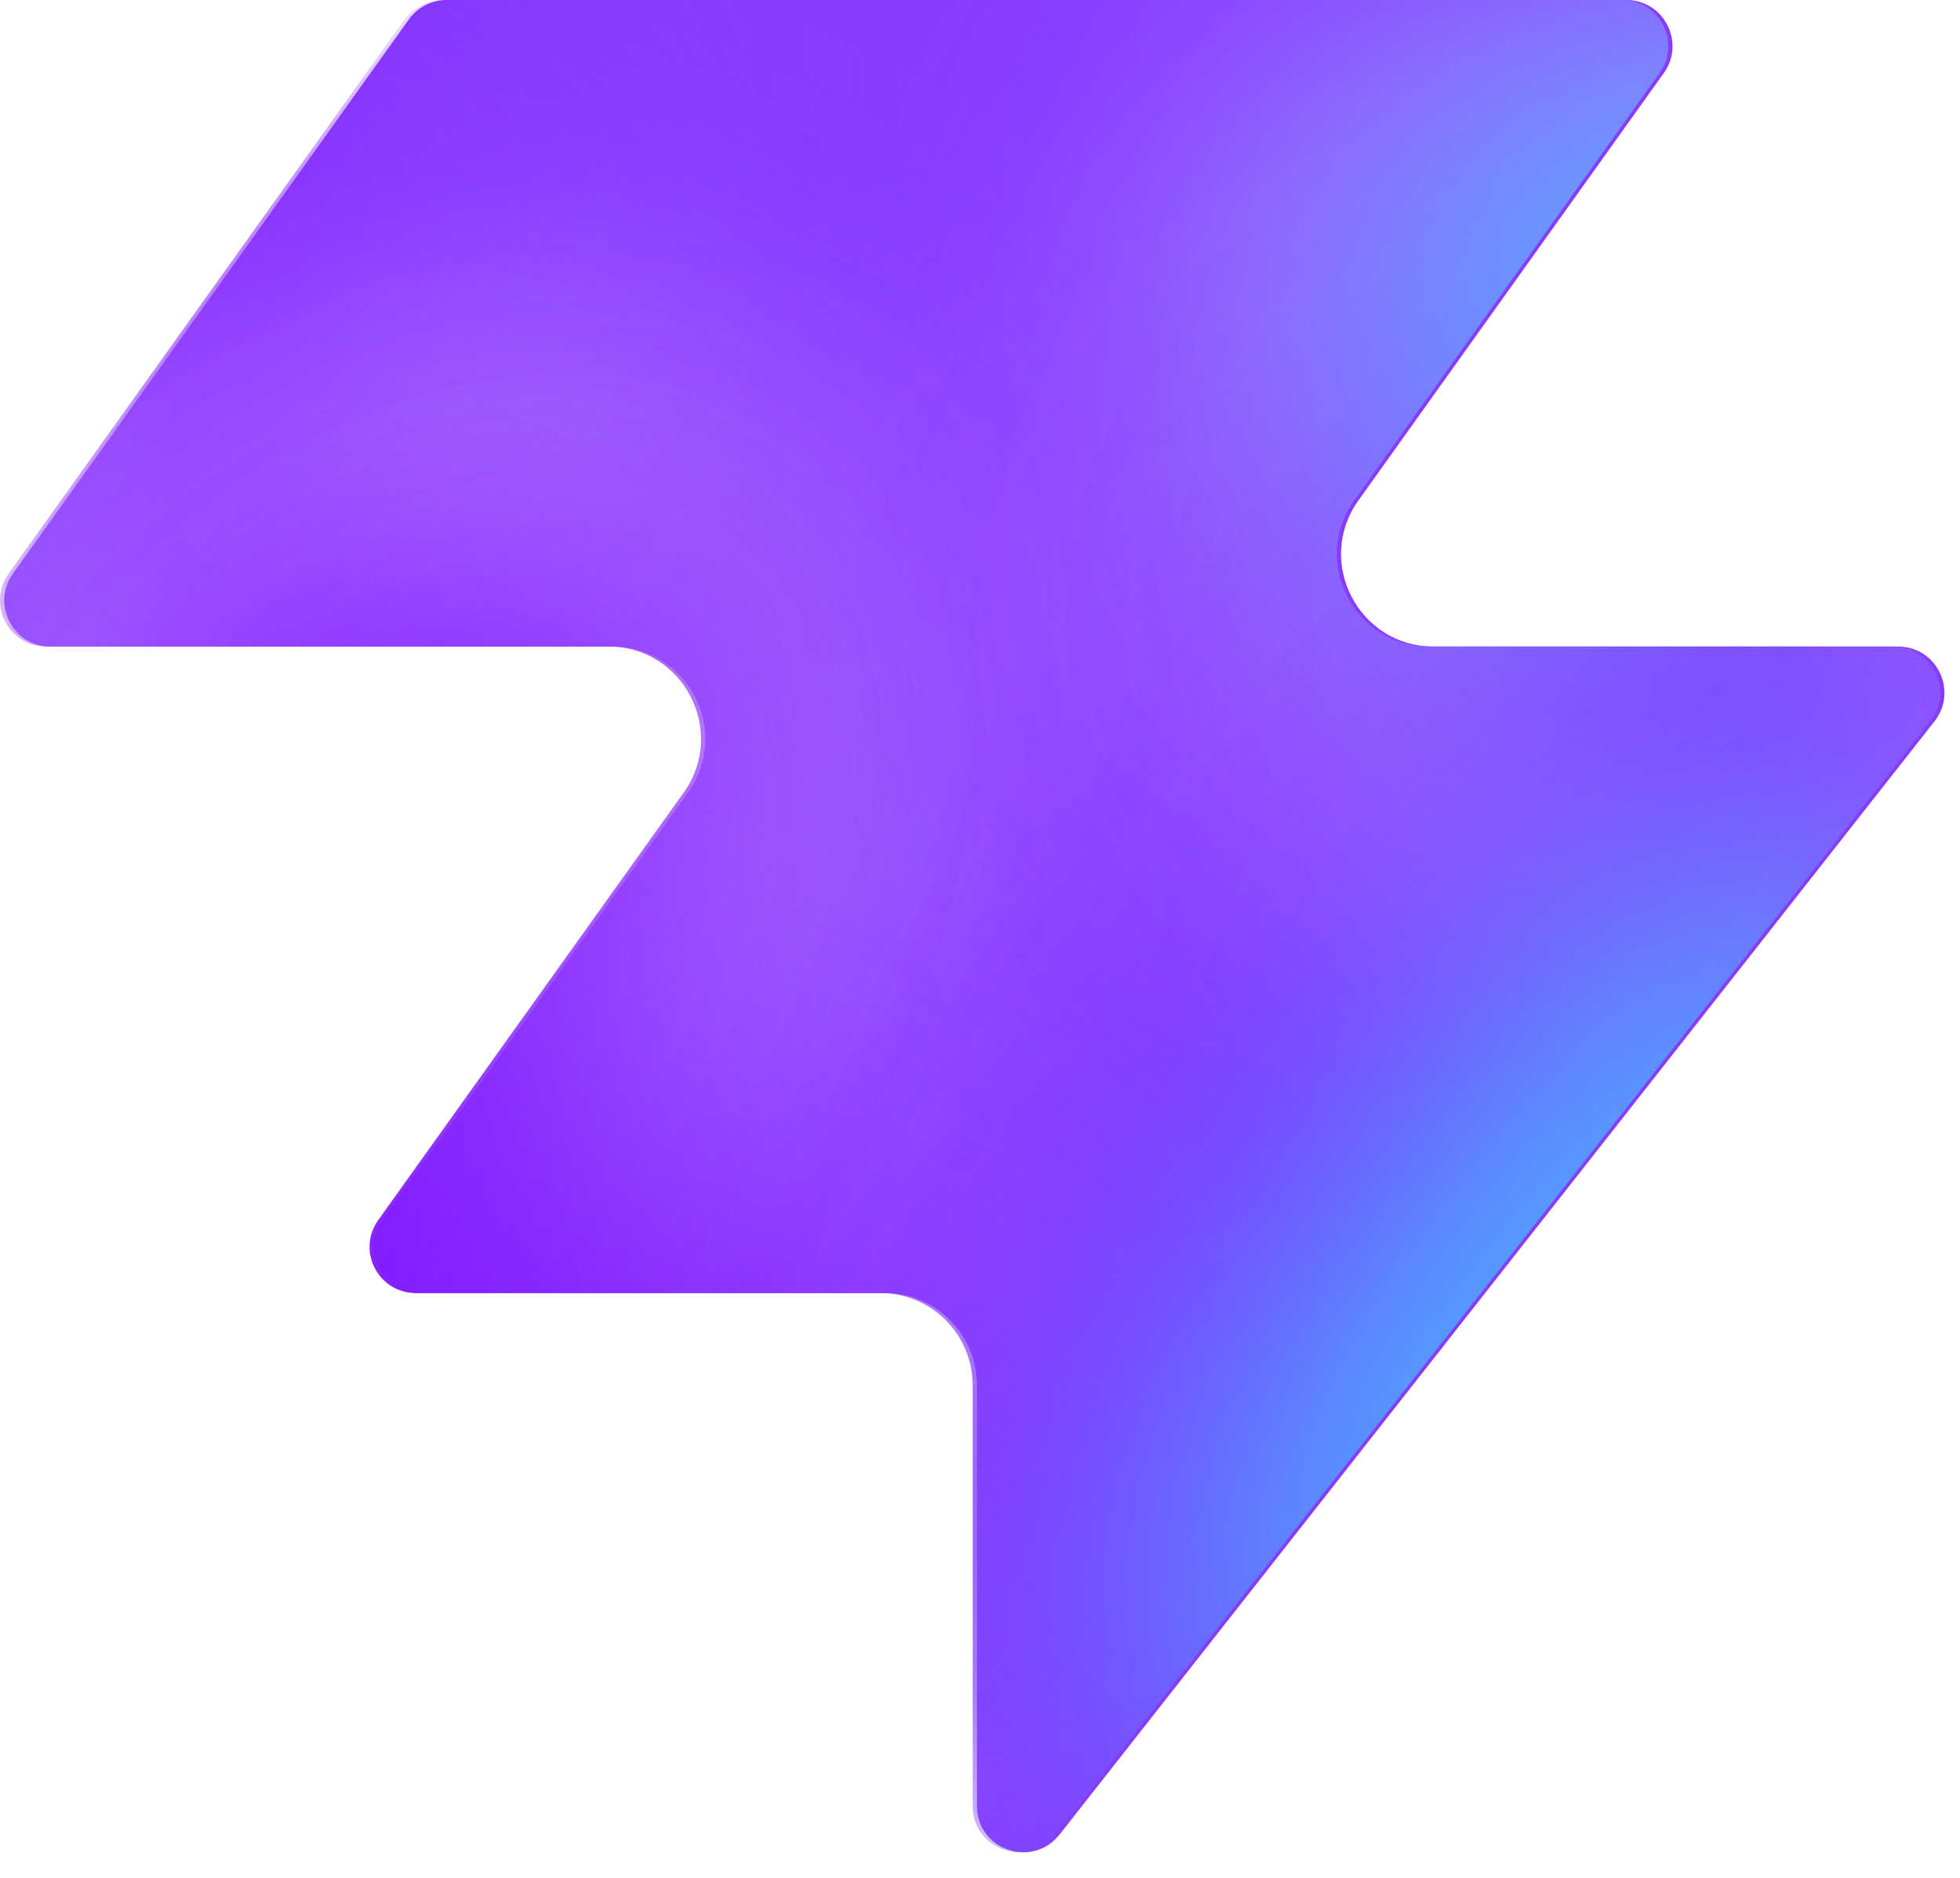
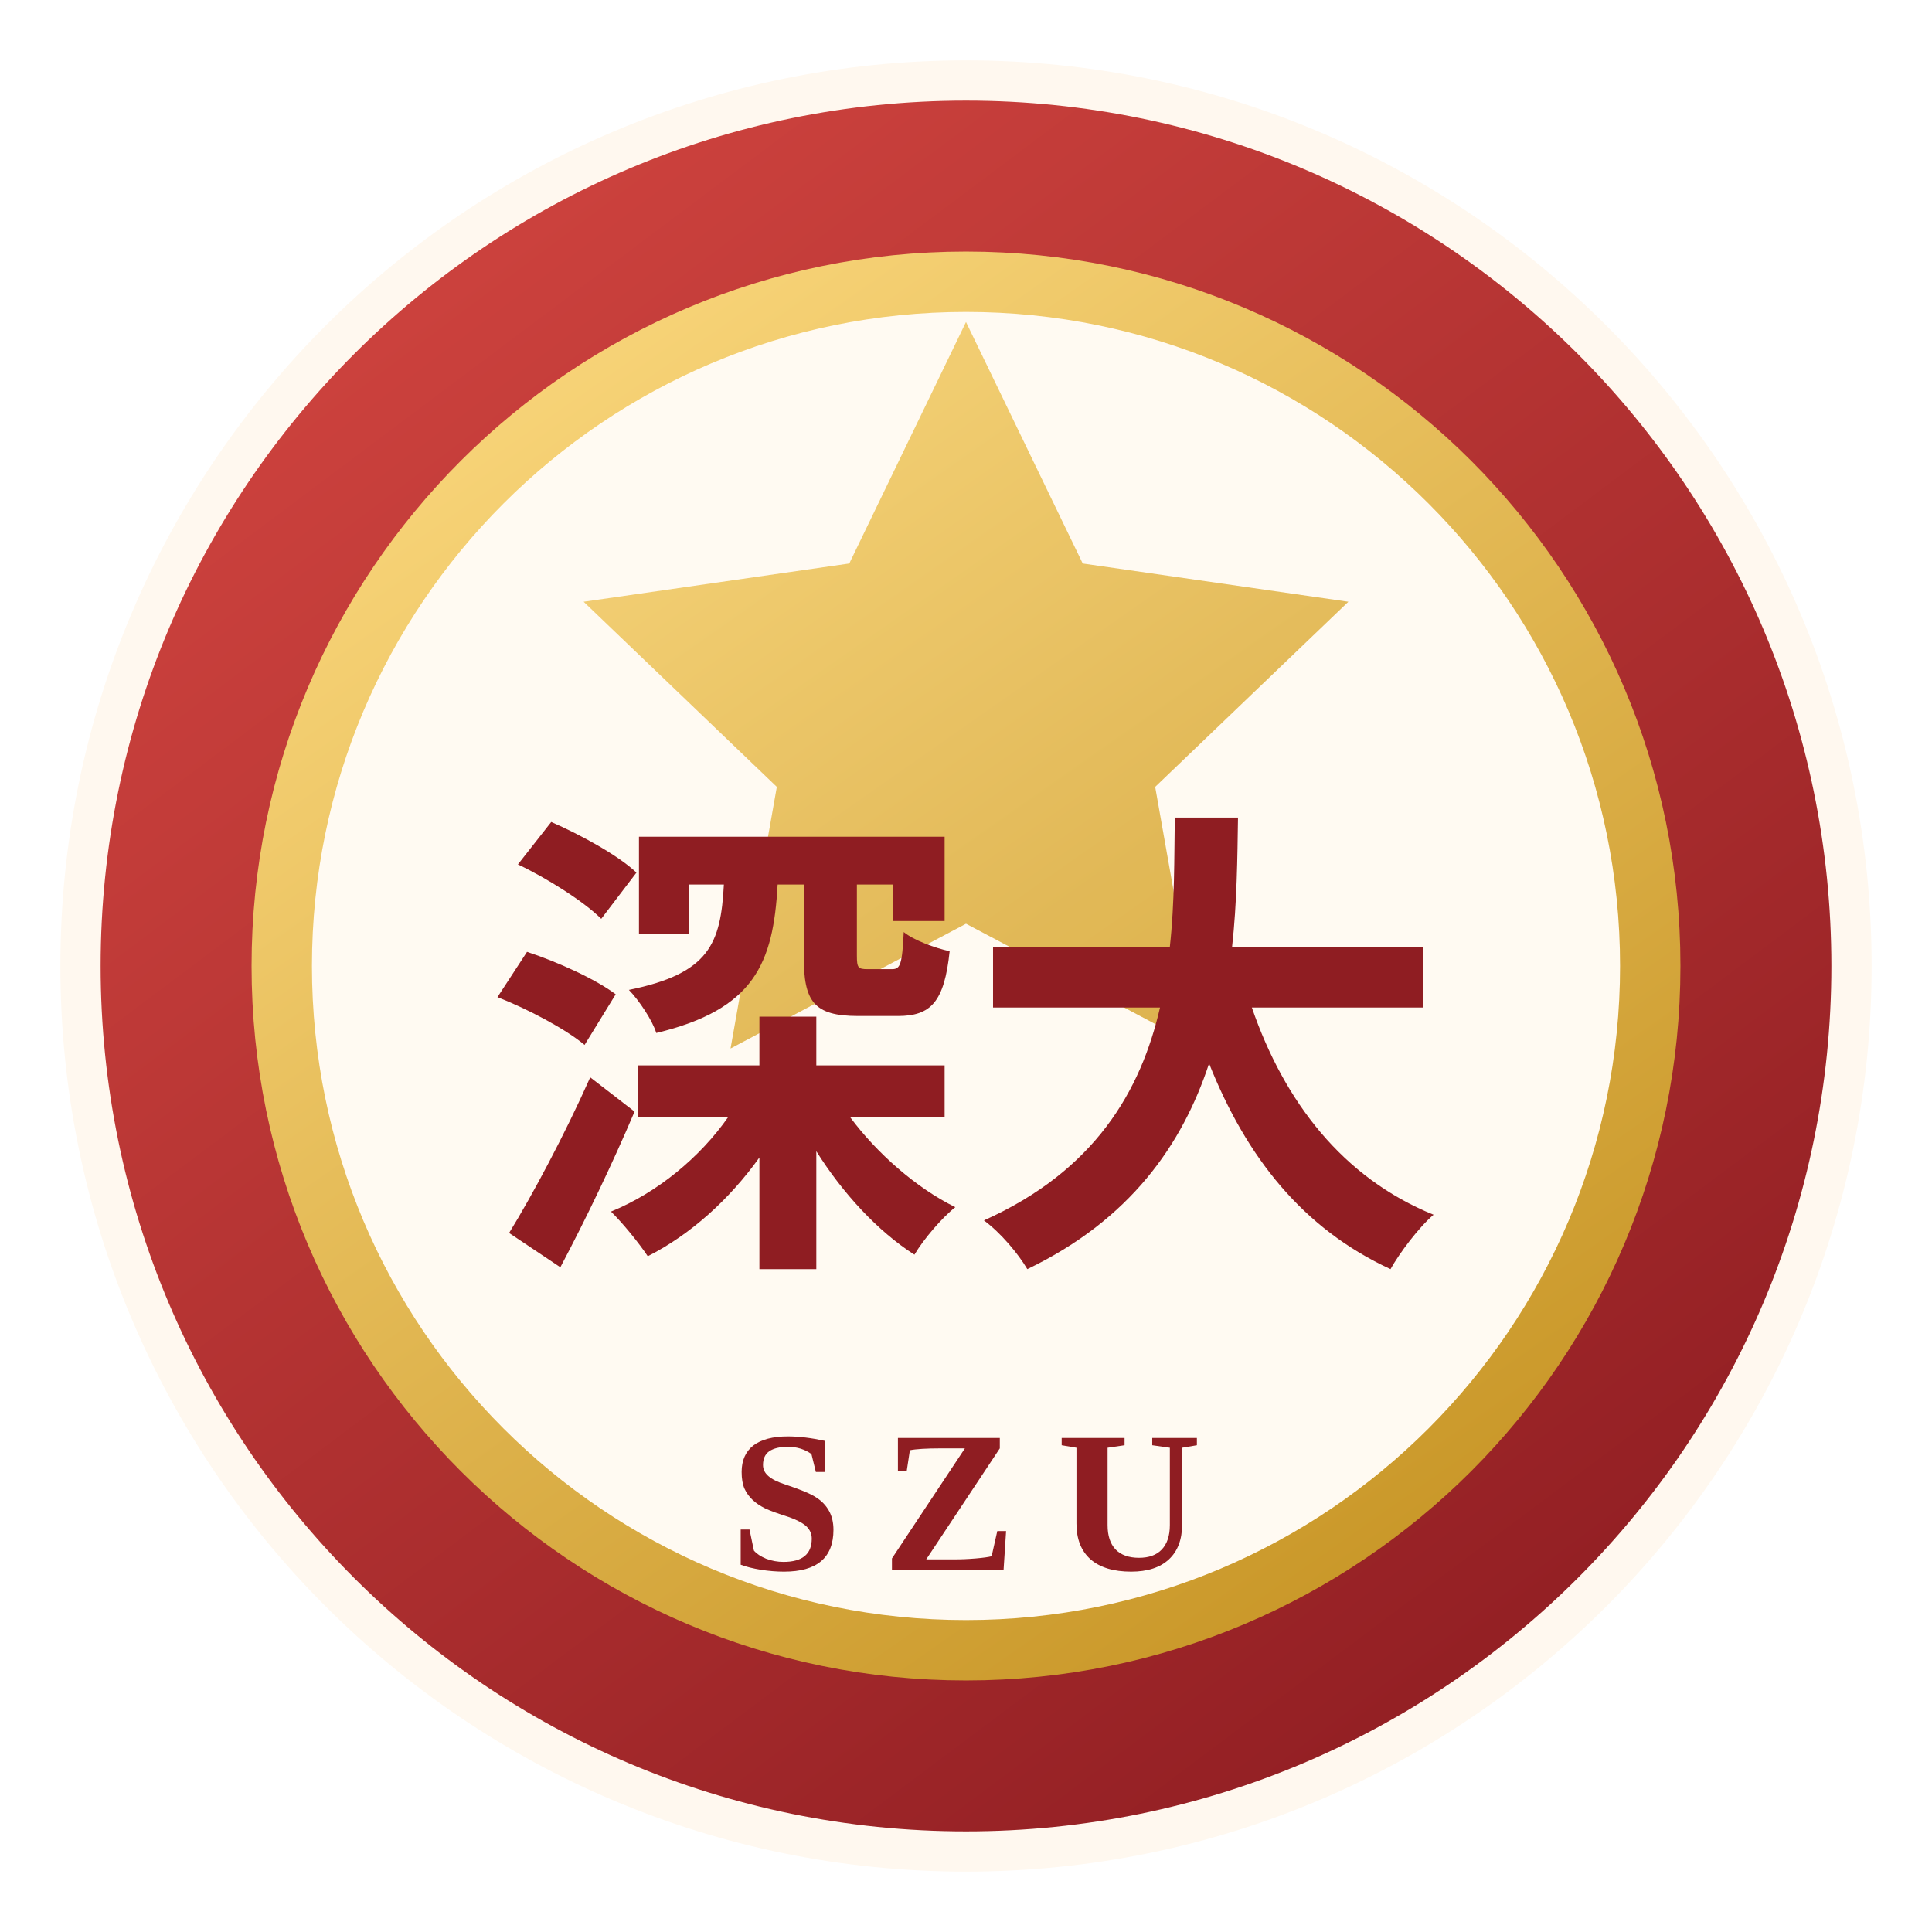
- <svg xmlns="http://www.w3.org/2000/svg" width="48" height="46" fill="none" viewBox="0 0 48 46">
-   <path fill="#863bff" d="M25.946 44.938c-.664.845-2.021.375-2.021-.698V33.937a2.26 2.26 0 0 0-2.262-2.262H10.287c-.92 0-1.456-1.04-.92-1.788l7.48-10.471c1.07-1.497 0-3.578-1.842-3.578H1.237c-.92 0-1.456-1.04-.92-1.788L10.013.474c.214-.297.556-.474.92-.474h28.894c.92 0 1.456 1.04.92 1.788l-7.48 10.471c-1.07 1.498 0 3.579 1.842 3.579h11.377c.943 0 1.473 1.088.89 1.83L25.947 44.94z" style="fill:#863bff;fill:color(display-p3 .525 .23 1);fill-opacity:1" />
-   <mask id="a" width="48" height="46" x="0" y="0" maskUnits="userSpaceOnUse" style="mask-type:alpha">
-     <path fill="#000" d="M25.842 44.938c-.664.844-2.021.375-2.021-.698V33.937a2.26 2.26 0 0 0-2.262-2.262H10.183c-.92 0-1.456-1.04-.92-1.788l7.48-10.471c1.07-1.498 0-3.579-1.842-3.579H1.133c-.92 0-1.456-1.04-.92-1.787L9.91.473c.214-.297.556-.474.92-.474h28.894c.92 0 1.456 1.04.92 1.788l-7.48 10.471c-1.07 1.498 0 3.578 1.842 3.578h11.377c.943 0 1.473 1.088.89 1.832L25.843 44.94z" style="fill:#000;fill-opacity:1" />
-   </mask>
-   <g mask="url(#a)">
-     <g filter="url(#b)">
-       <ellipse cx="5.508" cy="14.704" fill="#ede6ff" rx="5.508" ry="14.704" style="fill:#ede6ff;fill:color(display-p3 .927 .903 1);fill-opacity:1" transform="matrix(.00324 1 1 -.00324 -4.47 31.516)" />
-     </g>
-     <g filter="url(#c)">
-       <ellipse cx="10.399" cy="29.851" fill="#ede6ff" rx="10.399" ry="29.851" style="fill:#ede6ff;fill:color(display-p3 .927 .903 1);fill-opacity:1" transform="matrix(.00324 1 1 -.00324 -39.328 7.883)" />
-     </g>
-     <g filter="url(#d)">
-       <ellipse cx="5.508" cy="30.487" fill="#7e14ff" rx="5.508" ry="30.487" style="fill:#7e14ff;fill:color(display-p3 .492 .077 1);fill-opacity:1" transform="rotate(89.814 -25.913 -14.639)scale(1 -1)" />
-     </g>
-     <g filter="url(#e)">
-       <ellipse cx="5.508" cy="30.599" fill="#7e14ff" rx="5.508" ry="30.599" style="fill:#7e14ff;fill:color(display-p3 .492 .077 1);fill-opacity:1" transform="rotate(89.814 -32.644 -3.334)scale(1 -1)" />
-     </g>
-     <g filter="url(#f)">
-       <ellipse cx="5.508" cy="30.599" fill="#7e14ff" rx="5.508" ry="30.599" style="fill:#7e14ff;fill:color(display-p3 .492 .077 1);fill-opacity:1" transform="matrix(.00324 1 1 -.00324 -34.34 30.47)" />
-     </g>
-     <g filter="url(#g)">
-       <ellipse cx="14.072" cy="22.078" fill="#ede6ff" rx="14.072" ry="22.078" style="fill:#ede6ff;fill:color(display-p3 .927 .903 1);fill-opacity:1" transform="rotate(93.35 24.506 48.493)scale(-1 1)" />
-     </g>
-     <g filter="url(#h)">
-       <ellipse cx="3.47" cy="21.501" fill="#7e14ff" rx="3.47" ry="21.501" style="fill:#7e14ff;fill:color(display-p3 .492 .077 1);fill-opacity:1" transform="rotate(89.009 28.708 47.59)scale(-1 1)" />
-     </g>
-     <g filter="url(#i)">
-       <ellipse cx="3.47" cy="21.501" fill="#7e14ff" rx="3.47" ry="21.501" style="fill:#7e14ff;fill:color(display-p3 .492 .077 1);fill-opacity:1" transform="rotate(89.009 28.708 47.59)scale(-1 1)" />
-     </g>
-     <g filter="url(#j)">
-       <ellipse cx=".387" cy="8.972" fill="#7e14ff" rx="4.407" ry="29.108" style="fill:#7e14ff;fill:color(display-p3 .492 .077 1);fill-opacity:1" transform="rotate(39.51 .387 8.972)" />
-     </g>
-     <g filter="url(#k)">
-       <ellipse cx="47.523" cy="-6.092" fill="#7e14ff" rx="4.407" ry="29.108" style="fill:#7e14ff;fill:color(display-p3 .492 .077 1);fill-opacity:1" transform="rotate(37.892 47.523 -6.092)" />
-     </g>
-     <g filter="url(#l)">
-       <ellipse cx="41.412" cy="6.333" fill="#47bfff" rx="5.971" ry="9.665" style="fill:#47bfff;fill:color(display-p3 .28 .748 1);fill-opacity:1" transform="rotate(37.892 41.412 6.333)" />
-     </g>
-     <g filter="url(#m)">
-       <ellipse cx="-1.879" cy="38.332" fill="#7e14ff" rx="4.407" ry="29.108" style="fill:#7e14ff;fill:color(display-p3 .492 .077 1);fill-opacity:1" transform="rotate(37.892 -1.88 38.332)" />
-     </g>
-     <g filter="url(#n)">
-       <ellipse cx="-1.879" cy="38.332" fill="#7e14ff" rx="4.407" ry="29.108" style="fill:#7e14ff;fill:color(display-p3 .492 .077 1);fill-opacity:1" transform="rotate(37.892 -1.88 38.332)" />
-     </g>
-     <g filter="url(#o)">
-       <ellipse cx="35.651" cy="29.907" fill="#7e14ff" rx="4.407" ry="29.108" style="fill:#7e14ff;fill:color(display-p3 .492 .077 1);fill-opacity:1" transform="rotate(37.892 35.651 29.907)" />
-     </g>
-     <g filter="url(#p)">
-       <ellipse cx="38.418" cy="32.4" fill="#47bfff" rx="5.971" ry="15.297" style="fill:#47bfff;fill:color(display-p3 .28 .748 1);fill-opacity:1" transform="rotate(37.892 38.418 32.4)" />
-     </g>
-   </g>
+ <svg xmlns="http://www.w3.org/2000/svg" viewBox="0 0 96 96">
  <defs>
-     <filter id="b" width="60.045" height="41.654" x="-19.77" y="16.149" color-interpolation-filters="sRGB" filterUnits="userSpaceOnUse">
-       <feFlood flood-opacity="0" result="BackgroundImageFix" />
-       <feBlend in="SourceGraphic" in2="BackgroundImageFix" result="shape" />
-       <feGaussianBlur result="effect1_foregroundBlur_2002_17158" stdDeviation="7.659" />
-     </filter>
-     <filter id="c" width="90.34" height="51.437" x="-54.613" y="-7.533" color-interpolation-filters="sRGB" filterUnits="userSpaceOnUse">
-       <feFlood flood-opacity="0" result="BackgroundImageFix" />
-       <feBlend in="SourceGraphic" in2="BackgroundImageFix" result="shape" />
-       <feGaussianBlur result="effect1_foregroundBlur_2002_17158" stdDeviation="7.659" />
-     </filter>
-     <filter id="d" width="79.355" height="29.4" x="-49.64" y="2.03" color-interpolation-filters="sRGB" filterUnits="userSpaceOnUse">
-       <feFlood flood-opacity="0" result="BackgroundImageFix" />
-       <feBlend in="SourceGraphic" in2="BackgroundImageFix" result="shape" />
-       <feGaussianBlur result="effect1_foregroundBlur_2002_17158" stdDeviation="4.596" />
-     </filter>
-     <filter id="e" width="79.579" height="29.4" x="-45.045" y="20.029" color-interpolation-filters="sRGB" filterUnits="userSpaceOnUse">
-       <feFlood flood-opacity="0" result="BackgroundImageFix" />
-       <feBlend in="SourceGraphic" in2="BackgroundImageFix" result="shape" />
-       <feGaussianBlur result="effect1_foregroundBlur_2002_17158" stdDeviation="4.596" />
-     </filter>
-     <filter id="f" width="79.579" height="29.4" x="-43.513" y="21.178" color-interpolation-filters="sRGB" filterUnits="userSpaceOnUse">
-       <feFlood flood-opacity="0" result="BackgroundImageFix" />
-       <feBlend in="SourceGraphic" in2="BackgroundImageFix" result="shape" />
-       <feGaussianBlur result="effect1_foregroundBlur_2002_17158" stdDeviation="4.596" />
-     </filter>
-     <filter id="g" width="74.749" height="58.852" x="15.756" y="-17.901" color-interpolation-filters="sRGB" filterUnits="userSpaceOnUse">
-       <feFlood flood-opacity="0" result="BackgroundImageFix" />
-       <feBlend in="SourceGraphic" in2="BackgroundImageFix" result="shape" />
-       <feGaussianBlur result="effect1_foregroundBlur_2002_17158" stdDeviation="7.659" />
-     </filter>
-     <filter id="h" width="61.377" height="25.362" x="23.548" y="2.284" color-interpolation-filters="sRGB" filterUnits="userSpaceOnUse">
-       <feFlood flood-opacity="0" result="BackgroundImageFix" />
-       <feBlend in="SourceGraphic" in2="BackgroundImageFix" result="shape" />
-       <feGaussianBlur result="effect1_foregroundBlur_2002_17158" stdDeviation="4.596" />
-     </filter>
-     <filter id="i" width="61.377" height="25.362" x="23.548" y="2.284" color-interpolation-filters="sRGB" filterUnits="userSpaceOnUse">
-       <feFlood flood-opacity="0" result="BackgroundImageFix" />
-       <feBlend in="SourceGraphic" in2="BackgroundImageFix" result="shape" />
-       <feGaussianBlur result="effect1_foregroundBlur_2002_17158" stdDeviation="4.596" />
-     </filter>
-     <filter id="j" width="56.045" height="63.649" x="-27.636" y="-22.853" color-interpolation-filters="sRGB" filterUnits="userSpaceOnUse">
-       <feFlood flood-opacity="0" result="BackgroundImageFix" />
-       <feBlend in="SourceGraphic" in2="BackgroundImageFix" result="shape" />
-       <feGaussianBlur result="effect1_foregroundBlur_2002_17158" stdDeviation="4.596" />
-     </filter>
-     <filter id="k" width="54.814" height="64.646" x="20.116" y="-38.415" color-interpolation-filters="sRGB" filterUnits="userSpaceOnUse">
-       <feFlood flood-opacity="0" result="BackgroundImageFix" />
-       <feBlend in="SourceGraphic" in2="BackgroundImageFix" result="shape" />
-       <feGaussianBlur result="effect1_foregroundBlur_2002_17158" stdDeviation="4.596" />
-     </filter>
-     <filter id="l" width="33.541" height="35.313" x="24.641" y="-11.323" color-interpolation-filters="sRGB" filterUnits="userSpaceOnUse">
-       <feFlood flood-opacity="0" result="BackgroundImageFix" />
-       <feBlend in="SourceGraphic" in2="BackgroundImageFix" result="shape" />
-       <feGaussianBlur result="effect1_foregroundBlur_2002_17158" stdDeviation="4.596" />
-     </filter>
-     <filter id="m" width="54.814" height="64.646" x="-29.286" y="6.009" color-interpolation-filters="sRGB" filterUnits="userSpaceOnUse">
-       <feFlood flood-opacity="0" result="BackgroundImageFix" />
-       <feBlend in="SourceGraphic" in2="BackgroundImageFix" result="shape" />
-       <feGaussianBlur result="effect1_foregroundBlur_2002_17158" stdDeviation="4.596" />
-     </filter>
-     <filter id="n" width="54.814" height="64.646" x="-29.286" y="6.009" color-interpolation-filters="sRGB" filterUnits="userSpaceOnUse">
-       <feFlood flood-opacity="0" result="BackgroundImageFix" />
-       <feBlend in="SourceGraphic" in2="BackgroundImageFix" result="shape" />
-       <feGaussianBlur result="effect1_foregroundBlur_2002_17158" stdDeviation="4.596" />
-     </filter>
-     <filter id="o" width="54.814" height="64.646" x="8.244" y="-2.416" color-interpolation-filters="sRGB" filterUnits="userSpaceOnUse">
-       <feFlood flood-opacity="0" result="BackgroundImageFix" />
-       <feBlend in="SourceGraphic" in2="BackgroundImageFix" result="shape" />
-       <feGaussianBlur result="effect1_foregroundBlur_2002_17158" stdDeviation="4.596" />
-     </filter>
-     <filter id="p" width="39.409" height="43.623" x="18.713" y="10.588" color-interpolation-filters="sRGB" filterUnits="userSpaceOnUse">
-       <feFlood flood-opacity="0" result="BackgroundImageFix" />
-       <feBlend in="SourceGraphic" in2="BackgroundImageFix" result="shape" />
-       <feGaussianBlur result="effect1_foregroundBlur_2002_17158" stdDeviation="4.596" />
-     </filter>
+     <linearGradient id="ring" x1="18" y1="8" x2="78" y2="88" gradientUnits="userSpaceOnUse">
+       <stop offset="0" stop-color="#d0443f" />
+       <stop offset="1" stop-color="#8f1d22" />
+     </linearGradient>
+     <linearGradient id="gold" x1="28" y1="18" x2="70" y2="78" gradientUnits="userSpaceOnUse">
+       <stop offset="0" stop-color="#f7d377" />
+       <stop offset="1" stop-color="#c99728" />
+     </linearGradient>
  </defs>
+   <circle cx="48" cy="48" r="45" fill="#fff8ef" />
+   <circle cx="48" cy="48" r="43" fill="url(#ring)" />
+   <circle cx="48" cy="48" r="34" fill="#fffaf2" stroke="url(#gold)" stroke-width="3" />
+   <path d="M48 16l5.8 12 13.2 1.9-9.6 9.2 2.3 13-11.7-6.2-11.7 6.2 2.3-13-9.6-9.2 13.2-1.9L48 16z" fill="url(#gold)" opacity=".95" />
+   <text x="48" y="61" text-anchor="middle" font-family="KaiTi, STKaiti, SimSun, serif" font-size="24" font-weight="700" fill="#8f1d22">深大</text>
+   <text x="48" y="78" text-anchor="middle" font-family="Georgia, Times New Roman, serif" font-size="10" font-weight="700" letter-spacing="2" fill="#8f1d22">SZU</text>
</svg>
